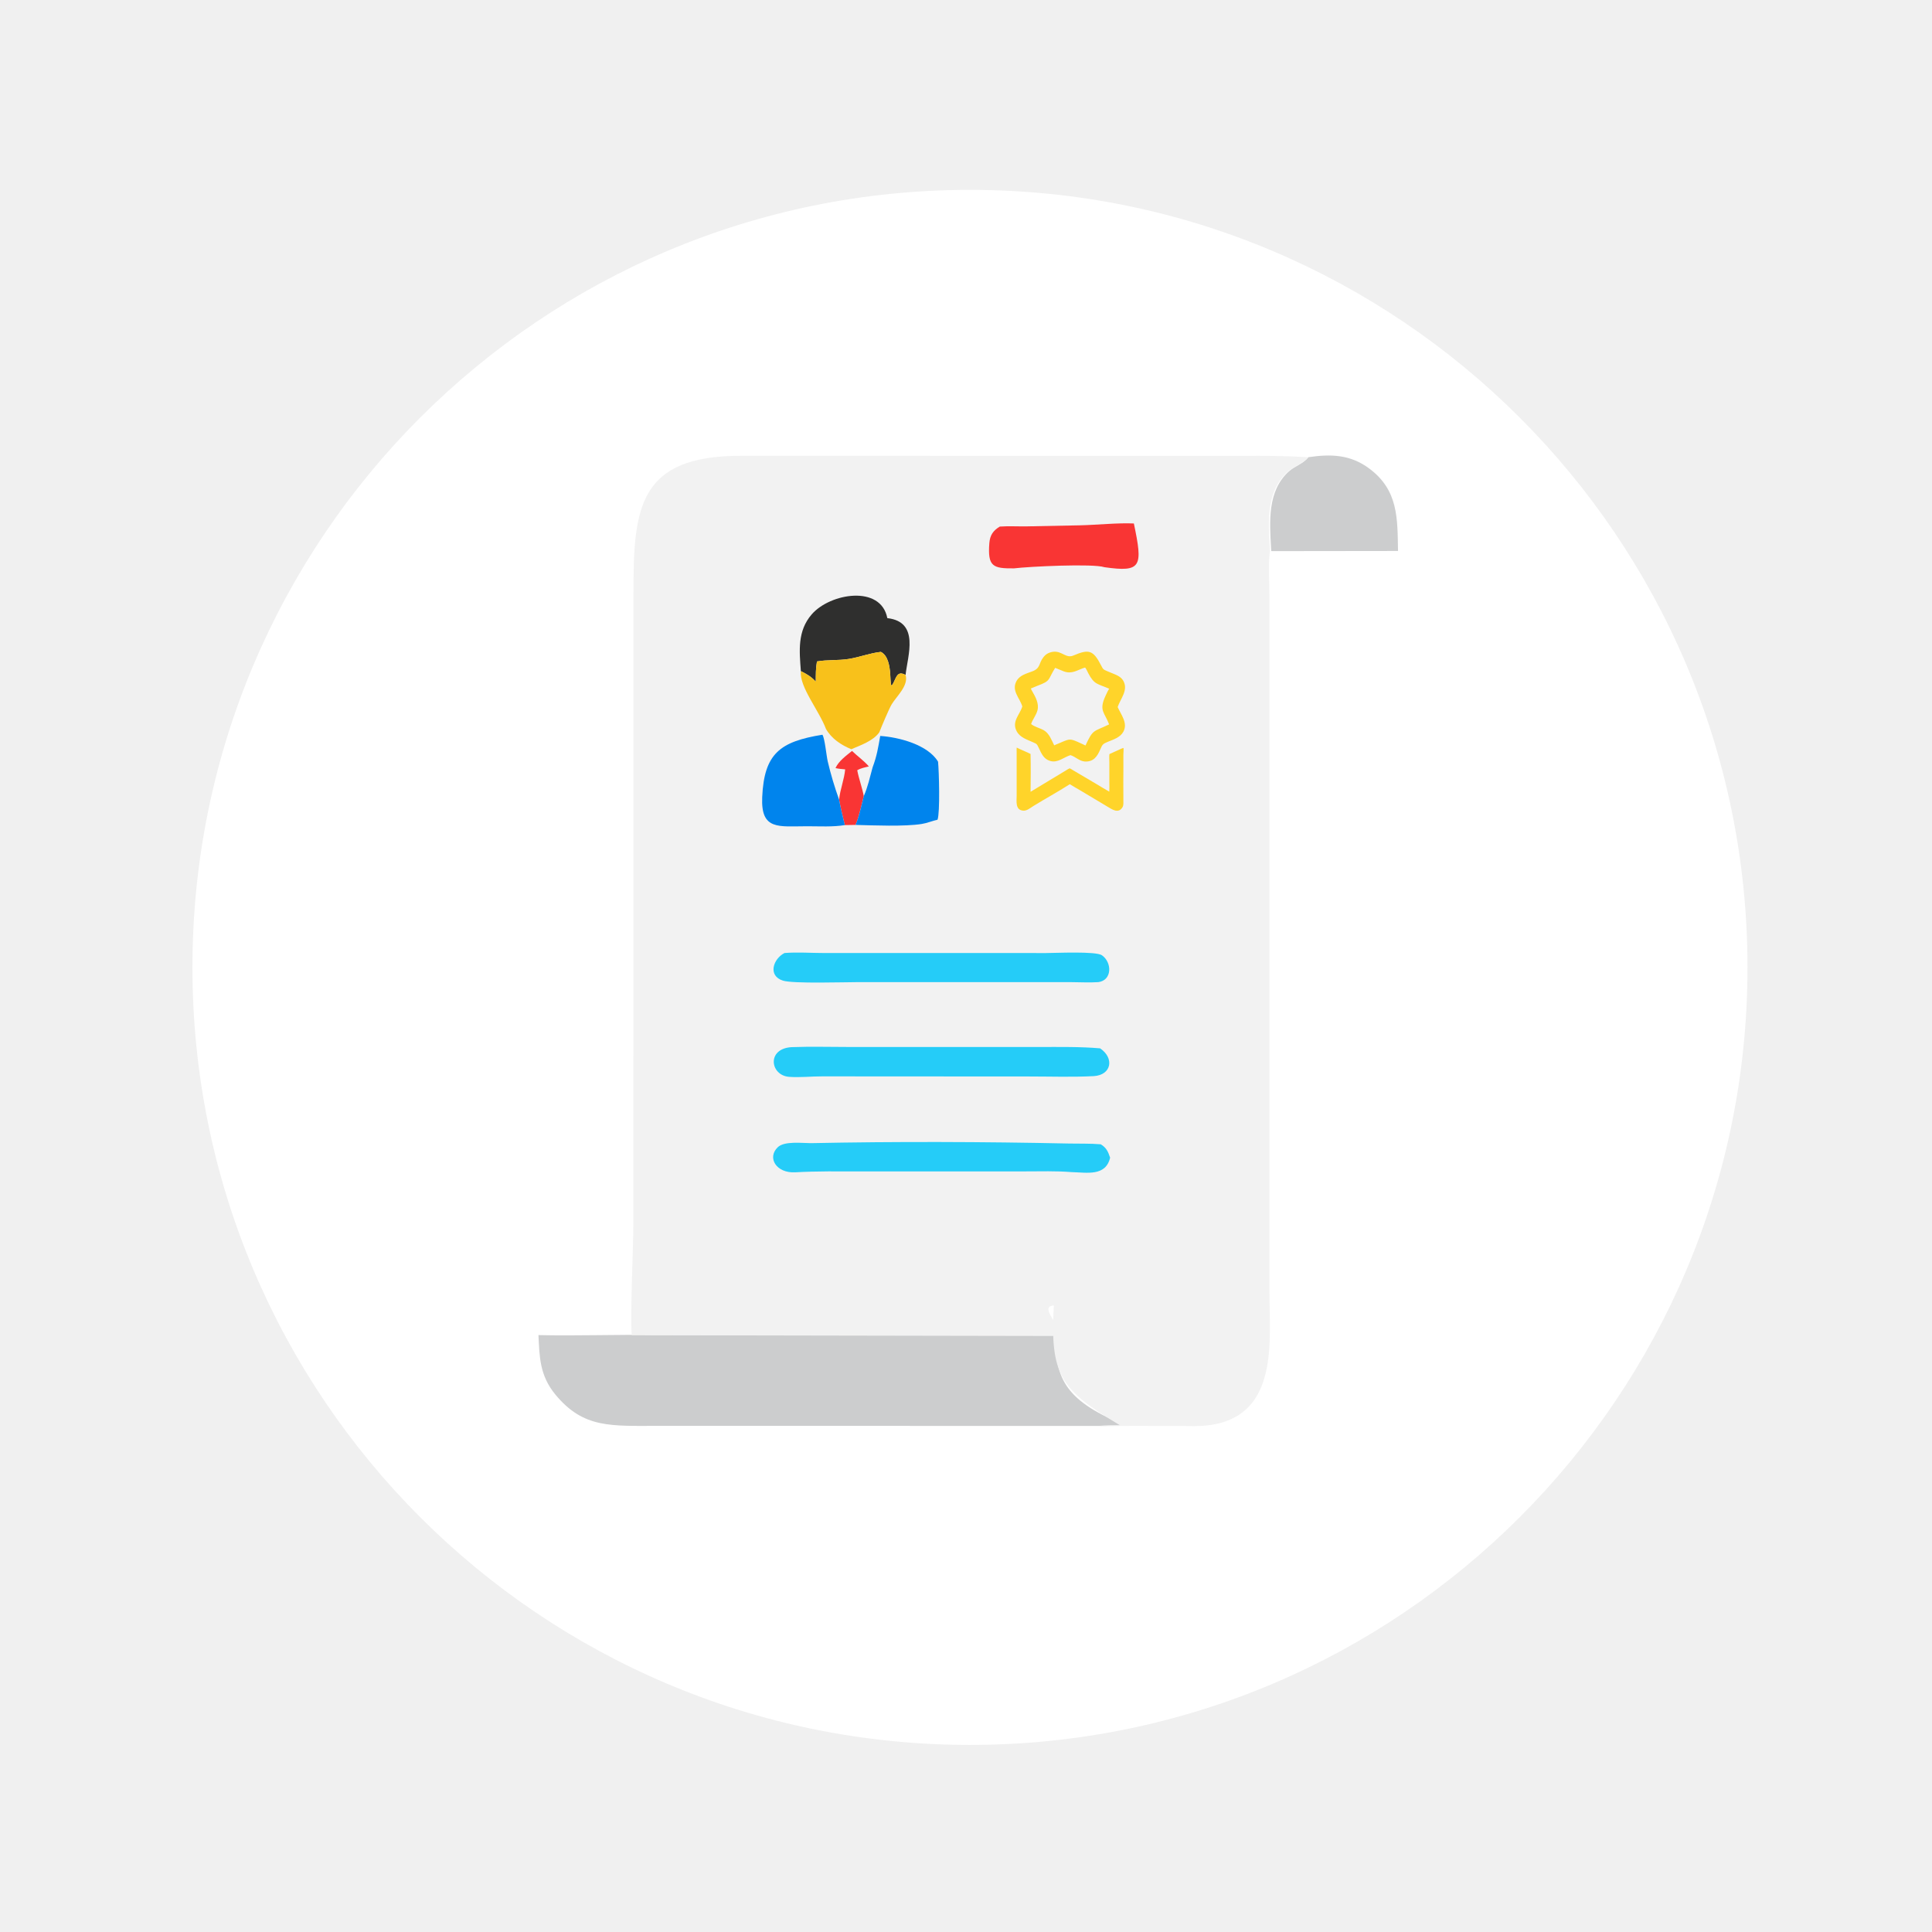
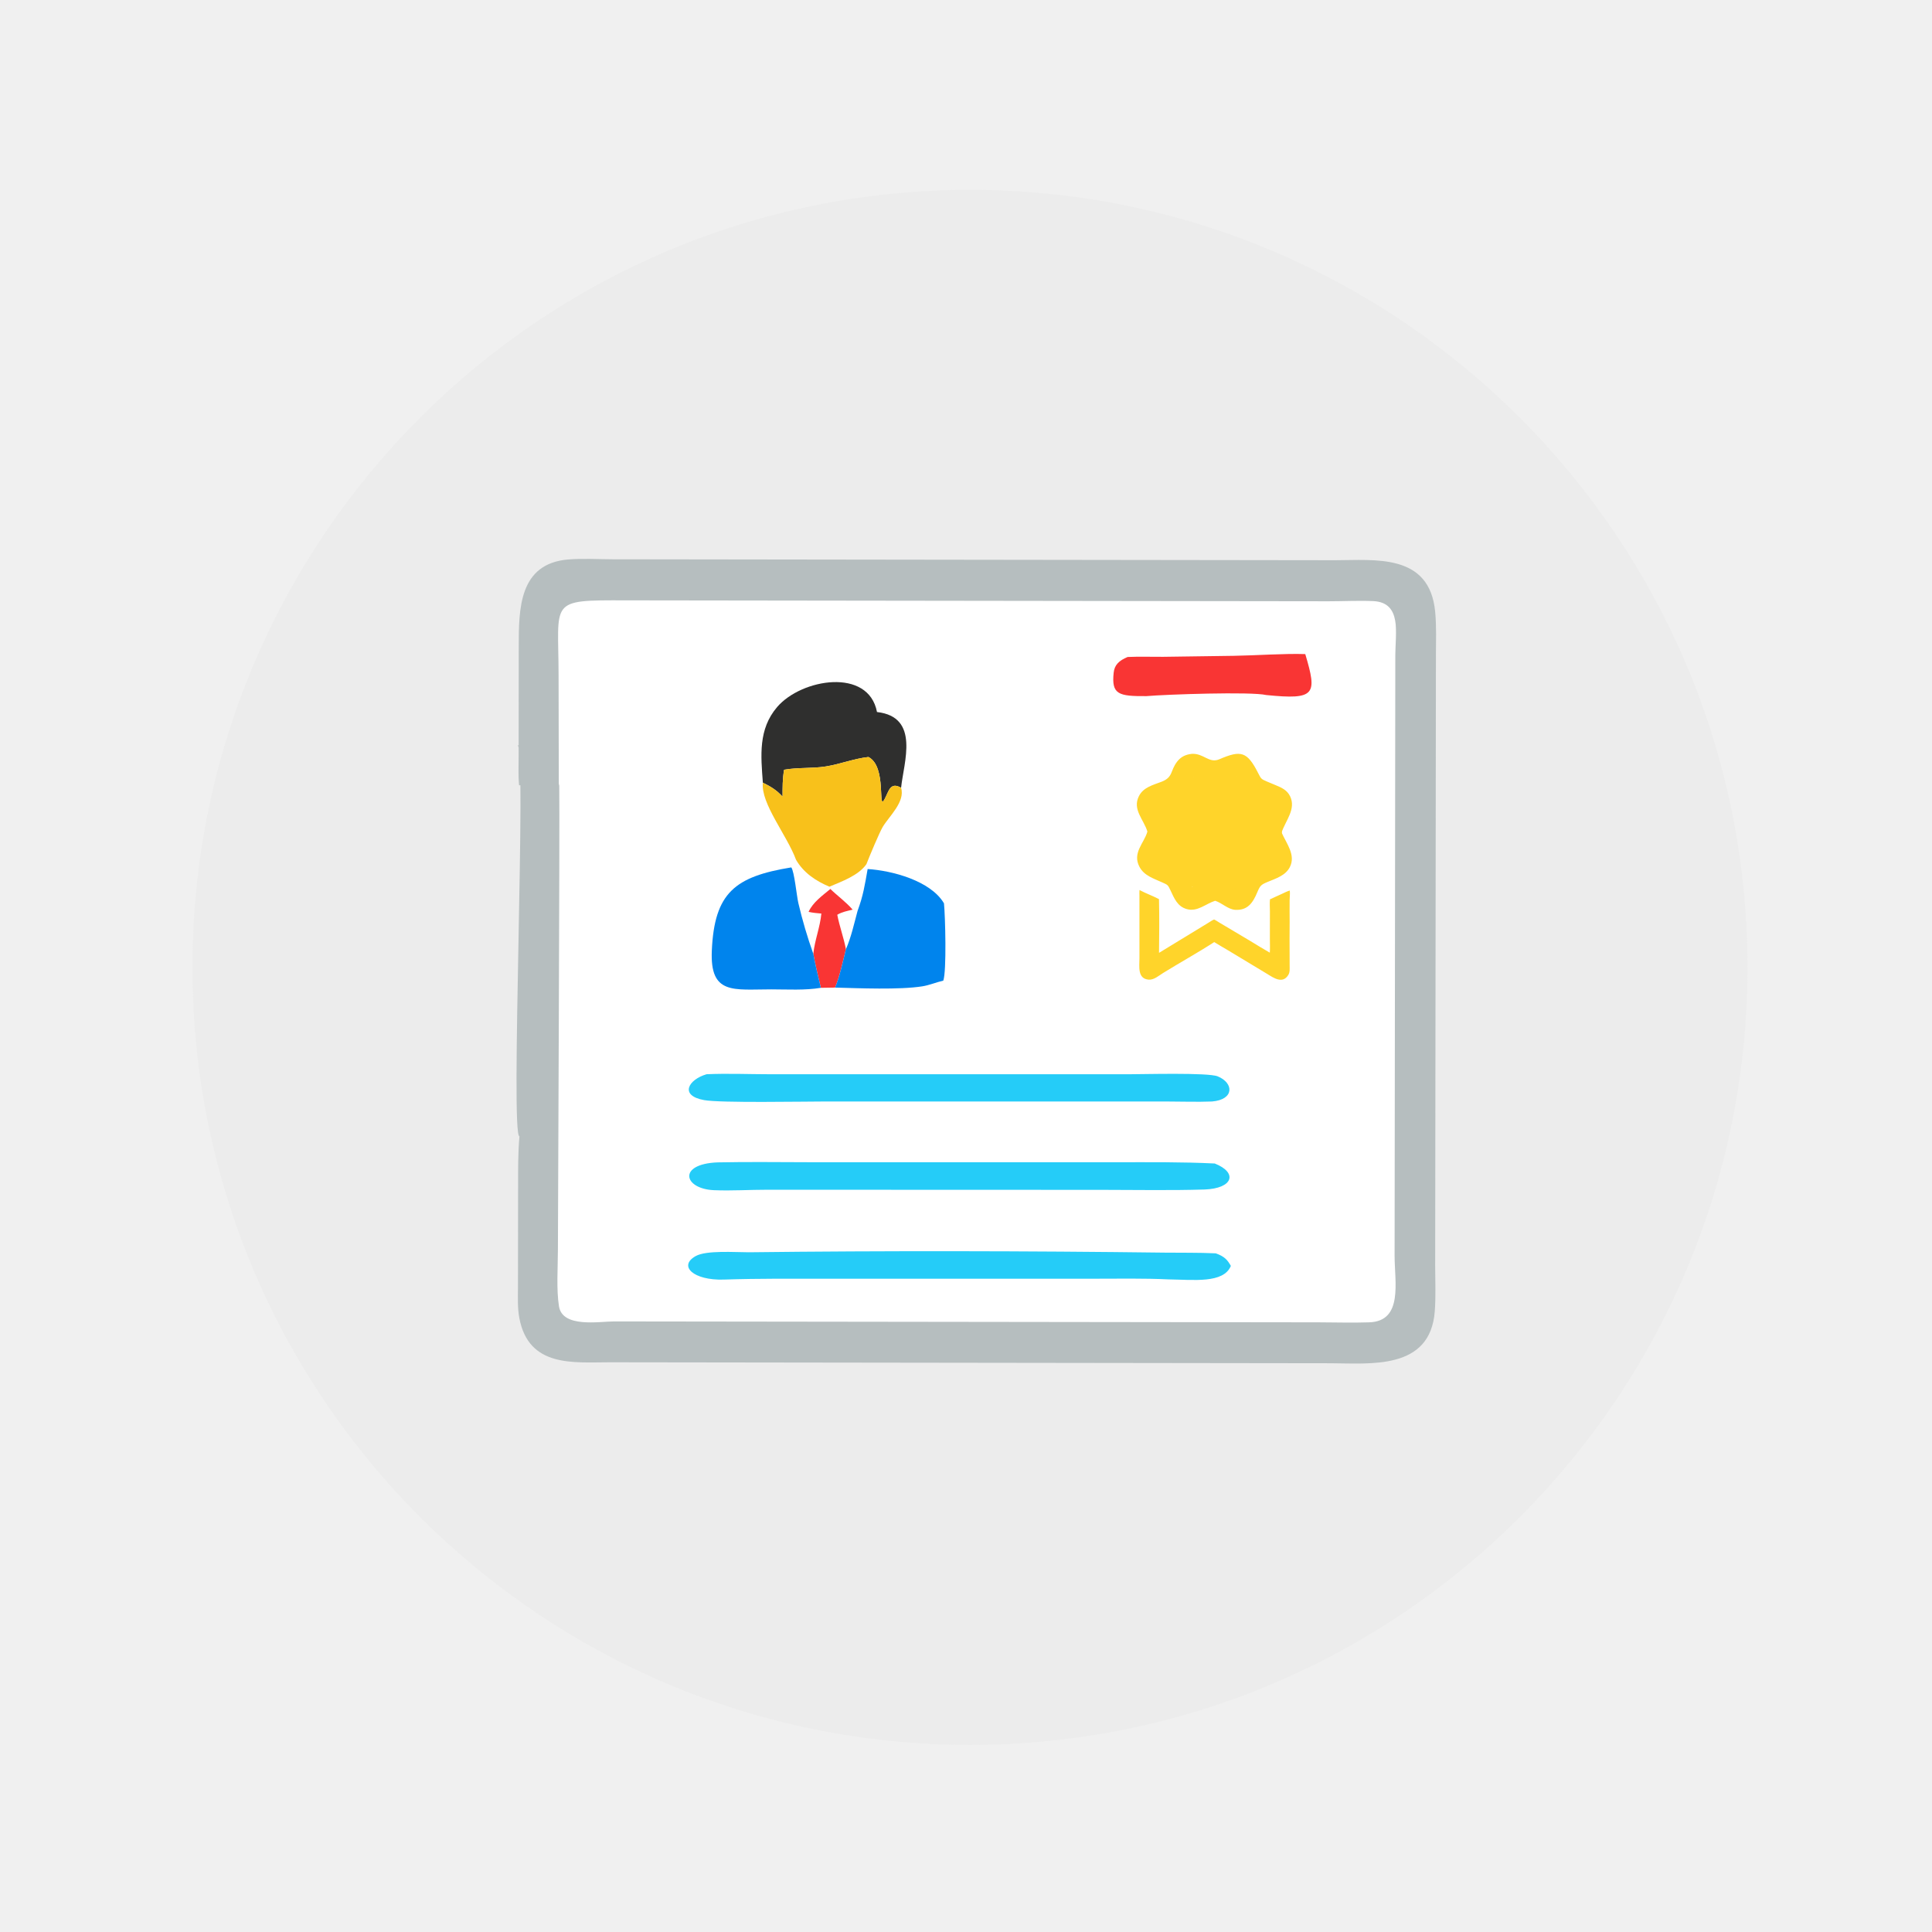
<svg xmlns="http://www.w3.org/2000/svg" width="1024" height="1024" version="1.1" id="svg8">
  <defs id="defs8" />
-   <circle style="fill:#ffffff;fill-opacity:1;stroke-width:0;paint-order:stroke fill markers" id="path9" cx="514.102" cy="512.737" r="412.104" />
-   <path fill="#cccdce" d="m 693.472,242.323 c 11.902,-1.758 22.242,-1.449 32.242,5.988 15.482,11.513 14.959,26.411 15.26,43.713 l -67.169,0.083 -0.097,-1.53 c -0.833,-14.163 -1.993,-30.529 9.476,-40.764 3.193,-2.85 7.603,-4.019 10.288,-7.489 z" id="path1" style="stroke-width:1.6" />
-   <path fill="#cccdce" d="m 347.898,707.588 183.204,-0.09 c 9.651,0.001 19.377,0.163 29.012,-0.171 -2.015,23.969 6.188,36.017 36.689,48.217 -3.627,0.029 -7.395,-0.078 -10.992,0.228 l -235.904,-0.042 c -26.077,0.003 -40.515,1.529 -55.475,-16.502 -8.526,-10.277 -8.47,-20.331 -9.044,-31.601 20.824,0.469 41.691,-0.358 62.511,-0.039 z" id="path2" style="stroke-width:1.6" />
-   <path fill="#ffffff" d="m 334.84,707.68 c -0.873,-10.496 0.837,-47.198 0.838,-57.721 l 0.084,-336.099 c -0.072,-45.058 2.927,-72.295 56.995,-72.277 l 265.513,0.035 c 11.803,-0.092 23.418,0.018 35.202,0.705 -2.774,3.47 -7.33,4.639 -10.629,7.489 -11.848,10.235 -10.65,26.6 -9.79,40.764 l 0.1,1.53 c -1.042,4.844 -0.344,17.449 -0.343,23.227 l 0.011,369.39 c 0.022,25.284 5.181,64.718 -30.529,70.452 -6.41,1.03 -12.612,0.625 -19.057,0.586 l -24.16,-0.014 c -5.556,-0.05 -11.3,0.429 -16.825,0.025 3.716,-0.473 7.608,-0.308 11.355,-0.352 -31.509,-18.849 -37.134,-26.463 -35.053,-63.497 -9.954,0.516 10.04,16.175 0.07,16.173 z" id="path3" style="fill:#f2f2f2;stroke-width:1.6" />
-   <path fill="#f93534" d="m 442.829,407.104 c 1.721,-3.805 5.613,-6.515 8.753,-9.099 2.934,2.833 6.237,5.123 8.939,8.222 -2.113,0.509 -4.28,0.9 -6.167,2.029 0.892,4.646 2.585,9.084 3.467,13.694 -1.048,4.209 -2.668,11.553 -4.368,15.271 l -5.683,0.091 c -1.117,-4.484 -2.183,-8.967 -3.041,-13.51 0.579,-5.487 2.72,-10.588 3.233,-16.022 -1.737,-0.145 -3.432,-0.29 -5.133,-0.676 z" id="path4" style="stroke-width:1.6" />
-   <path fill="#f93534" d="m 537.423,301.245 c -11.176,0.107 -13.996,-0.979 -13.062,-13.281 0.326,-4.306 2.029,-6.757 5.563,-8.875 4.711,-0.308 9.45,-0.043 14.171,-0.098 l 28.301,-0.561 c 8.768,-0.192 20.274,-1.383 28.573,-0.978 4.827,22.941 4.148,25.98 -15.595,23.178 -6.011,-2.008 -39.992,-0.369 -47.95,0.616 z" id="path5" style="stroke-width:1.6" />
-   <path fill="#25ccf8" d="m 429.719,605.892 c 44.975,-0.912 91.819,-0.76 136.908,0.204 5.688,0.122 11.093,-0.073 16.8,0.402 3.004,1.836 3.888,3.89 4.963,7.107 -2.403,10.033 -12.245,7.837 -20.499,7.635 -8.188,-0.668 -16.504,-0.38 -24.715,-0.378 l -86.783,10e-4 c -11.659,0.002 -23.291,-0.175 -34.936,0.483 -9.902,0.559 -15.089,-7.668 -9.209,-13.309 3.49,-3.349 12.811,-2.151 17.472,-2.146 z" id="path6" style="stroke-width:1.6" />
-   <path fill="#25ccf8" d="m 415.814,505.115 c 6.861,-0.527 14.128,-0.004 21.033,0.008 l 117.655,0.01 c 4.854,0.003 26.347,-1.049 29.538,1.172 5.414,3.767 5.495,13.247 -1.872,14.242 -4.927,0.332 -9.989,0.002 -14.937,-10e-4 l -112.225,-0.006 c -7.203,0.003 -34.658,0.9 -40.003,-0.778 -8.262,-2.596 -5.164,-11.628 0.811,-14.645 z" id="path7" style="stroke-width:1.6" />
-   <path fill="#25ccf8" d="m 419.431,555.01 c 10.354,-0.39 20.83,-0.08 31.197,-0.084 l 100.257,0.001 c 10.7,0.004 21.531,-0.2 32.198,0.716 7.68,5.221 6.021,14.125 -3.321,14.719 -11.268,0.599 -22.708,0.196 -33.998,0.197 l -109.882,-0.065 c -5.788,-0.015 -11.882,0.683 -17.633,0.255 -10.021,-0.746 -12.045,-14.841 1.182,-15.739 z" id="path8" style="stroke-width:1.6" />
-   <path fill="#0084ed" d="m 466.542,390.073 c 9.749,0.609 25.242,4.61 30.646,13.632 0.52,5.117 1.098,26.927 -0.274,30.754 -2.816,0.639 -5.554,1.814 -8.398,2.261 -9.177,1.445 -25.462,0.752 -35.063,0.501 1.7,-3.717 3.32,-11.061 4.368,-15.271 2.129,-4.792 3.285,-10.169 4.672,-15.216 2.287,-6.096 2.929,-10.378 4.049,-16.662 z" id="path9-3" style="stroke-width:1.6" />
-   <path fill="#0084ed" d="m 435.889,389.425 c 1.23,1.636 2.169,11.352 2.824,14.138 1.591,6.77 3.658,13.699 6.017,20.239 0.859,4.543 1.924,9.026 3.041,13.51 -6.39,1.066 -13.442,0.619 -19.924,0.619 -15.164,7e-4 -24.654,2.281 -23.86,-15.436 1.033,-23.041 9.339,-29.423 31.902,-33.07 z" id="path10" style="stroke-width:1.6" />
-   <path fill="#2f2f2e" d="m 424.476,355.727 c -0.81,-10.805 -1.89,-21.256 5.737,-30.09 9.735,-11.274 36.666,-15.788 40.084,1.987 17.345,1.951 10.741,19.956 9.673,30.121 -4.441,-2.497 -4.917,1.442 -6.641,4.558 -2.887,5.22 1.078,-13.011 -6.462,-16.791 -5.831,0.639 -11.329,2.846 -17.113,3.756 -5.565,0.876 -11.19,0.327 -16.75,1.314 -0.643,3.599 -0.622,7.057 -0.615,10.698 -2.429,-2.639 -4.694,-3.982 -7.912,-5.554 z" id="path11" style="stroke-width:1.6" />
-   <path fill="#f8c11b" d="m 433.004,350.583 c 5.56,-0.987 11.185,-0.438 16.75,-1.314 5.784,-0.91 11.281,-3.117 17.113,-3.756 7.54,3.78 3.575,22.011 6.462,16.791 1.724,-3.116 2.2,-7.055 6.641,-4.558 1.746,5.586 -4.821,11.322 -7.396,15.619 -1.319,2.2 -5.391,11.838 -6.519,14.765 -3.186,4.551 -9.936,6.876 -14.857,8.973 -5.456,-2.278 -10.429,-5.559 -13.422,-10.75 -3.626,-9.75 -14.197,-22.343 -13.299,-30.626 3.218,1.572 5.483,2.914 7.912,5.554 -0.006,-3.64 -0.027,-7.099 0.615,-10.698 z" id="path12" style="stroke-width:1.6" />
-   <path d="m 538.867,396.219 c 2.391,1.266 4.96,2.153 7.346,3.4 0.153,6.572 0.11,13.465 0.01,20.041 l 18.725,-11.306 c 0.643,-0.393 1.313,-0.861 2.014,-1.138 0.719,0.326 1.411,0.812 2.093,1.215 l 11.531,6.797 c 2.443,1.468 4.87,2.975 7.36,4.362 0.12,-1.679 0.025,-3.433 0.025,-5.12 l 0.012,-10.34 c 0.009,-1.374 -0.153,-3.132 0.036,-4.453 l 4.413,-1.993 c 0.987,-0.451 1.988,-0.98 3.036,-1.268 0.143,1.176 -0.046,2.446 -0.058,3.633 -0.029,2.684 -0.018,5.374 0.008,8.058 -0.078,4.276 -0.015,8.564 -0.014,12.841 l 0.007,3.418 c 0.002,1.168 0.152,2.487 -0.489,3.529 -2.17,3.523 -5.593,1.065 -7.978,-0.377 l -14.678,-8.77 c -1.745,-1.032 -3.535,-2.024 -5.252,-3.099 -6.313,4.046 -12.911,7.636 -19.3,11.559 -1.588,0.976 -3.401,2.606 -5.39,2.452 -4.297,-0.332 -3.475,-4.972 -3.473,-7.966 l -0.005,-23.225 c -0.007,-0.749 -0.046,-1.502 0.021,-2.249 z" id="path1-9" style="fill:#ffd42a;stroke-width:1.6" />
-   <path d="m 558.506,345.418 c 4.561,-0.305 6.499,3.69 10.455,2.004 8.122,-3.462 10.45,-2.923 14.623,5.219 1.081,2.11 1.153,2.197 3.293,3.103 l 3.181,1.316 c 2.286,0.932 4.383,1.834 5.529,4.181 2.326,4.762 -1.687,9.042 -3.207,13.509 1.801,4.081 5.471,8.43 3.079,12.979 -1.641,3.121 -5.266,4.199 -8.331,5.469 -2.467,1.022 -2.846,1.373 -3.894,3.856 -1.65,3.908 -3.624,6.846 -8.364,6.554 -2.795,-0.24 -4.894,-2.56 -7.506,-3.375 -3.606,1.125 -6.692,4.255 -10.74,3.089 -3.49,-1.004 -4.65,-3.963 -6.062,-6.936 -1.031,-2.171 -1.047,-2.06 -3.108,-2.998 -3.201,-1.457 -6.793,-2.474 -8.578,-5.782 -2.823,-5.23 1.737,-8.877 2.945,-13.121 l 0.022,-0.078 c -1.355,-4.494 -5.728,-8.2 -3.205,-13.197 1.691,-3.349 5.321,-4.156 8.534,-5.39 4.461,-1.713 3.201,-4.12 5.908,-7.551 1.424,-1.804 3.195,-2.598 5.427,-2.851 z m 16.561,8.399 c -4.01,1.226 -6.76,3.636 -11.153,2.055 -1.576,-0.567 -3.071,-1.338 -4.655,-1.896 -4.018,6.386 -2.097,6.792 -9.328,9.471 -1.205,0.446 -2.357,1.049 -3.564,1.478 0.178,0.489 0.536,1.125 0.802,1.58 1.712,2.935 3.625,6.501 2.718,9.955 -0.695,2.645 -2.508,4.727 -3.377,7.284 1.707,1.498 4.761,2.146 6.801,3.349 2.849,1.68 4.003,5.136 5.445,7.958 0.226,-0.114 0.447,-0.227 0.686,-0.314 1.253,-0.514 2.497,-1.052 3.743,-1.582 3.586,-1.526 4.189,-1.545 7.672,-0.089 1.525,0.638 2.977,1.38 4.474,2.061 4.09,-8.867 4.201,-7.14 12.515,-11.183 -2.379,-6.419 -5.53,-7.228 -1.948,-15.024 0.596,-1.298 1.211,-2.682 1.99,-3.882 -6.223,-2.755 -7.844,-2.022 -11.127,-8.297 -0.201,-0.384 -1.313,-2.851 -1.693,-2.925 z" id="path2-2" style="fill:#ffd42a;stroke-width:1.6" />
+   <circle style="fill:#ececec;fill-opacity:1;stroke-width:0;paint-order:stroke fill markers" id="path9" cx="514.102" cy="512.737" r="412.104" />
+   <rect style="fill:#ffffff;fill-opacity:1;stroke:#000000;stroke-width:0;stroke-opacity:1;paint-order:stroke fill markers" id="rect14" width="447.064" height="399.983" x="292.797" y="309.686" ry="21.903" />
+   <path fill="#ffffff" d="m 285.346,765.989 c -1.012,-10.496 0.97,-47.198 0.971,-57.721 l 0.097,-336.099 c -0.083,-45.058 3.392,-72.295 66.031,-72.277 l 307.604,0.035 c 13.674,-0.092 27.131,0.018 40.782,0.705 -3.214,3.47 -8.492,4.639 -12.314,7.489 -13.727,10.235 -12.339,26.6 -11.341,40.764 l 0.116,1.53 c -1.208,4.844 -0.399,17.449 -0.397,23.227 l 0.013,369.39 c 0.025,25.284 6.003,64.718 -35.369,70.452 -7.426,1.03 -14.612,0.625 -22.078,0.586 l -27.99,-0.014 c -6.437,-0.05 -13.091,0.429 -19.493,0.025 4.305,-0.473 8.814,-0.308 13.156,-0.352 -36.504,-18.849 -43.021,-26.463 -40.61,-63.497 -11.532,0.516 11.631,16.175 0.081,16.173 z" id="path3" style="fill:none;stroke-width:1.6" />
+   <path fill="#f93534" d="m 428.561,483.303 c 2.272,-5.07 7.41,-8.682 11.556,-12.125 3.874,3.775 8.234,6.827 11.801,10.957 -2.79,0.678 -5.65,1.2 -8.142,2.704 1.178,6.192 3.413,12.106 4.577,18.25 -1.384,5.609 -3.522,15.397 -5.767,20.35 l -7.502,0.121 c -1.475,-5.976 -2.881,-11.95 -4.015,-18.003 0.764,-7.312 3.591,-14.11 4.268,-21.352 -2.293,-0.194 -4.531,-0.387 -6.777,-0.901 z" id="path4" style="stroke-width:1.6" />
+   <path fill="#f93534" d="m 607.586,368.962 c -14.814,0.1 -18.553,-0.916 -17.314,-12.436 0.433,-4.032 2.689,-6.327 7.374,-8.31 6.245,-0.288 12.526,-0.04 18.784,-0.092 l 37.514,-0.526 c 11.623,-0.18 26.873,-1.295 37.875,-0.916 6.399,21.481 5.498,24.326 -20.672,21.703 -7.968,-1.88 -53.011,-0.345 -63.56,0.577 z" id="path5" style="stroke-width:1.6" />
+   <path fill="#25ccf8" d="m 396.879,663.73 c 72.421,-0.854 147.853,-0.711 220.458,0.191 9.16,0.114 17.863,-0.068 27.053,0.377 4.837,1.719 6.26,3.642 7.991,6.655 -3.869,9.395 -19.718,7.338 -33.009,7.149 -13.185,-0.626 -26.576,-0.356 -39.798,-0.354 l -139.744,9.4e-4 c -18.774,0.002 -37.504,-0.164 -56.256,0.452 -15.944,0.524 -24.297,-7.18 -14.829,-12.462 5.62,-3.136 20.629,-2.014 28.134,-2.009 z" id="path6" style="stroke-width:1.6" />
+   <path fill="#25ccf8" d="m 374.488,569.367 c 11.048,-0.493 22.75,-0.004 33.869,0.007 l 189.456,0.009 c 7.816,0.003 42.425,-0.982 47.563,1.097 8.717,3.527 8.848,12.404 -3.014,13.336 -7.933,0.311 -16.086,0.002 -24.052,-9.3e-4 l -180.713,-0.006 c -11.599,0.003 -55.808,0.843 -64.415,-0.729 -13.303,-2.431 -8.315,-10.888 1.306,-13.712 z" id="path7" style="stroke-width:1.6" />
+   <path fill="#25ccf8" d="m 380.313,616.086 c 16.673,-0.365 33.541,-0.075 50.236,-0.078 l 161.441,9.4e-4 c 17.229,0.004 34.671,-0.187 51.847,0.67 12.367,4.889 9.696,13.226 -5.347,13.782 -18.144,0.561 -36.566,0.183 -54.746,0.184 l -176.939,-0.061 c -9.321,-0.014 -19.134,0.639 -28.394,0.239 -16.137,-0.699 -19.396,-13.897 1.903,-14.738 z" id="path8" style="stroke-width:1.6" />
+   <path fill="#0084ed" d="m 459.868,460.606 c 12.872,0.812 33.324,6.143 40.459,18.167 0.687,6.818 1.449,35.884 -0.361,40.983 -3.717,0.851 -7.332,2.417 -11.087,3.014 -12.116,1.926 -33.616,1.002 -46.291,0.668 2.245,-4.954 4.383,-14.741 5.767,-20.35 2.811,-6.386 4.337,-13.551 6.169,-20.278 3.019,-8.124 3.867,-13.83 5.345,-22.204 z" id="path9-3" style="stroke-width:1.6" />
+   <path fill="#0084ed" d="m 419.399,459.743 c 1.624,2.18 2.864,15.128 3.728,18.841 2.101,9.022 4.829,18.255 7.943,26.971 1.134,6.054 2.54,12.028 4.015,18.003 -8.436,1.42 -17.747,0.825 -26.304,0.825 -20.02,7.7e-4 -32.549,3.039 -31.5,-20.57 1.364,-30.706 12.33,-39.21 42.118,-44.07 z" id="path10" style="stroke-width:1.6" />
+   <path fill="#2f2f2e" d="m 404.331,414.836 c -1.069,-14.399 -2.495,-28.327 7.574,-40.099 12.852,-15.024 48.407,-21.04 52.92,2.648 22.899,2.599 14.18,26.595 12.77,40.14 -5.862,-3.327 -6.492,1.922 -8.767,6.074 -3.812,6.957 1.423,-17.338 -8.532,-22.376 -7.699,0.851 -14.956,3.793 -22.593,5.005 -7.347,1.167 -14.774,0.436 -22.114,1.751 -0.849,4.796 -0.822,9.405 -0.812,14.256 -3.207,-3.517 -6.197,-5.306 -10.446,-7.401 z" id="path11" style="stroke-width:1.6" />
+   <path fill="#f8c11b" d="m 415.589,407.981 c 7.34,-1.315 14.767,-0.584 22.114,-1.751 7.636,-1.213 14.894,-4.154 22.593,-5.005 9.955,5.037 4.72,29.332 8.532,22.376 2.276,-4.152 2.905,-9.402 8.767,-6.074 2.305,7.444 -6.365,15.088 -9.765,20.814 -1.741,2.932 -7.117,15.776 -8.607,19.677 -4.207,6.065 -13.117,9.163 -19.614,11.958 -7.204,-3.036 -13.769,-7.408 -17.72,-14.326 -4.787,-12.993 -18.743,-29.775 -17.558,-40.813 4.249,2.095 7.239,3.884 10.446,7.401 -0.009,-4.851 -0.036,-9.46 0.812,-14.256 z" id="path12" style="stroke-width:1.6" />
+   <path d="m 603.954,471.731 c 3.365,1.799 6.981,3.058 10.338,4.829 0.216,9.337 0.155,19.128 0.014,28.47 l 26.352,-16.062 c 0.905,-0.558 1.847,-1.223 2.835,-1.616 1.012,0.463 1.985,1.153 2.946,1.726 l 16.229,9.655 c 3.438,2.085 6.854,4.227 10.358,6.196 0.17,-2.385 0.035,-4.876 0.035,-7.273 l 0.017,-14.69 c 0.013,-1.952 -0.216,-4.45 0.051,-6.326 l 6.211,-2.831 c 1.39,-0.641 2.797,-1.393 4.272,-1.802 0.201,1.671 -0.064,3.474 -0.082,5.161 -0.041,3.813 -0.025,7.634 0.011,11.447 -0.109,6.074 -0.021,12.166 -0.019,18.242 l 0.01,4.855 c 0.003,1.659 0.215,3.533 -0.688,5.013 -3.053,5.004 -7.872,1.512 -11.228,-0.536 l -20.658,-12.459 c -2.456,-1.466 -4.975,-2.875 -7.391,-4.403 -8.884,5.748 -18.171,10.847 -27.162,16.421 -2.235,1.386 -4.787,3.703 -7.586,3.484 -6.048,-0.472 -4.89,-7.063 -4.888,-11.317 l -0.007,-32.993 c -0.01,-1.064 -0.065,-2.134 0.03,-3.196 z" id="path1-9" style="fill:#ffd42a;stroke-width:1.6" />
+   <path d="m 631.593,399.564 c 6.419,-0.433 9.147,5.241 14.714,2.846 11.43,-4.918 14.707,-4.153 20.579,7.414 1.522,2.997 1.623,3.121 4.634,4.408 l 4.477,1.87 c 3.217,1.325 6.168,2.605 7.782,5.939 3.273,6.764 -2.375,12.845 -4.514,19.19 2.534,5.798 7.7,11.976 4.334,18.438 -2.31,4.433 -7.411,5.965 -11.725,7.769 -3.472,1.452 -4.005,1.951 -5.48,5.477 -2.322,5.551 -5.101,9.726 -11.771,9.311 -3.934,-0.341 -6.888,-3.637 -10.563,-4.794 -5.076,1.598 -9.419,6.044 -15.115,4.389 -4.911,-1.427 -6.544,-5.63 -8.532,-9.853 -1.451,-3.084 -1.474,-2.926 -4.374,-4.258 -4.505,-2.07 -9.561,-3.515 -12.073,-8.214 -3.973,-7.43 2.445,-12.61 4.145,-18.639 l 0.03,-0.111 c -1.906,-6.384 -8.061,-11.649 -4.511,-18.748 2.38,-4.758 7.489,-5.904 12.011,-7.657 6.278,-2.433 4.505,-5.852 8.314,-10.726 2.003,-2.563 4.496,-3.691 7.637,-4.051 z m 23.308,11.932 c -5.644,1.742 -9.514,5.165 -15.696,2.919 -2.218,-0.806 -4.322,-1.901 -6.551,-2.693 -5.655,9.072 -2.951,9.649 -13.128,13.454 -1.695,0.634 -3.318,1.49 -5.016,2.1 0.25,0.694 0.755,1.599 1.128,2.245 2.41,4.17 5.101,9.236 3.825,14.142 -0.978,3.758 -3.53,6.715 -4.753,10.348 2.402,2.128 6.7,3.049 9.572,4.758 4.01,2.386 5.633,7.296 7.663,11.305 0.318,-0.162 0.629,-0.322 0.965,-0.446 1.764,-0.73 3.514,-1.494 5.268,-2.247 5.047,-2.168 5.895,-2.194 10.797,-0.126 2.147,0.906 4.189,1.961 6.296,2.928 5.757,-12.596 5.912,-10.142 17.612,-15.886 -3.348,-9.119 -7.782,-10.268 -2.742,-21.343 0.839,-1.844 1.704,-3.811 2.801,-5.515 -8.758,-3.913 -11.039,-2.873 -15.66,-11.787 -0.283,-0.545 -1.847,-4.051 -2.383,-4.155 z" id="path2-2" style="fill:#ffd42a;stroke-width:1.6" />
+   <ellipse style="fill:#ffd42a;fill-opacity:1;stroke:#000000;stroke-width:0;stroke-opacity:1;paint-order:stroke fill markers" id="path13" cx="644.492" cy="440.984" rx="34.908" ry="31.156" />
+   <path fill="#b6bebf" d="m 275.322,602.286 c -4.937,-0.076 3.909,-206.646 -0.987,-207.226 11.761,-0.244 18.262,1.61 22.081,21.456 0.315,20.146 -0.679,225.712 -0.711,245.861 -0.014,9.236 -0.872,21.077 0.57,30.013 1.863,11.542 21.378,7.998 29.185,7.99 l 373.367,0.477 c 8.945,0.016 17.984,0.317 26.919,0.003 18.05,-0.632 13.412,-21.32 13.421,-35.314 l 0.378,-318.56 c 0.013,-11.002 3.686,-27.691 -11.687,-28.384 -7.846,-0.354 -15.899,0.096 -23.771,0.087 l -372.442,-0.487 c -41.281,-0.118 -35.59,-0.261 -35.587,39.888 l 0.121,58.137 -21.076,-0.032 c -0.46,-5.064 -0.222,-10.349 -0.217,-15.44 l 0.062,-58.087 c 0.013,-19.763 0.014,-44.014 26.32,-46.147 7.624,-0.619 15.609,-0.114 23.269,-0.092 l 383.123,0.503 c 21.101,-0.011 50.047,-3.792 53.009,27.301 0.734,7.709 0.419,15.621 0.402,23.363 l -0.404,323.199 c 0.007,8.013 0.4,16.224 -0.207,24.209 -2.387,31.392 -34.28,27.593 -55.435,27.547 l -381.757,-0.508 c -19.012,-0.02 -43.01,2.994 -48.014,-23.456 -1.022,-5.401 -0.73,-11.17 -0.719,-16.654 l 0.069,-52.576 c 0.008,-9.025 -0.091,-18.079 0.717,-27.074 z" id="path2-9" style="stroke-width:1.6" />
</svg>
